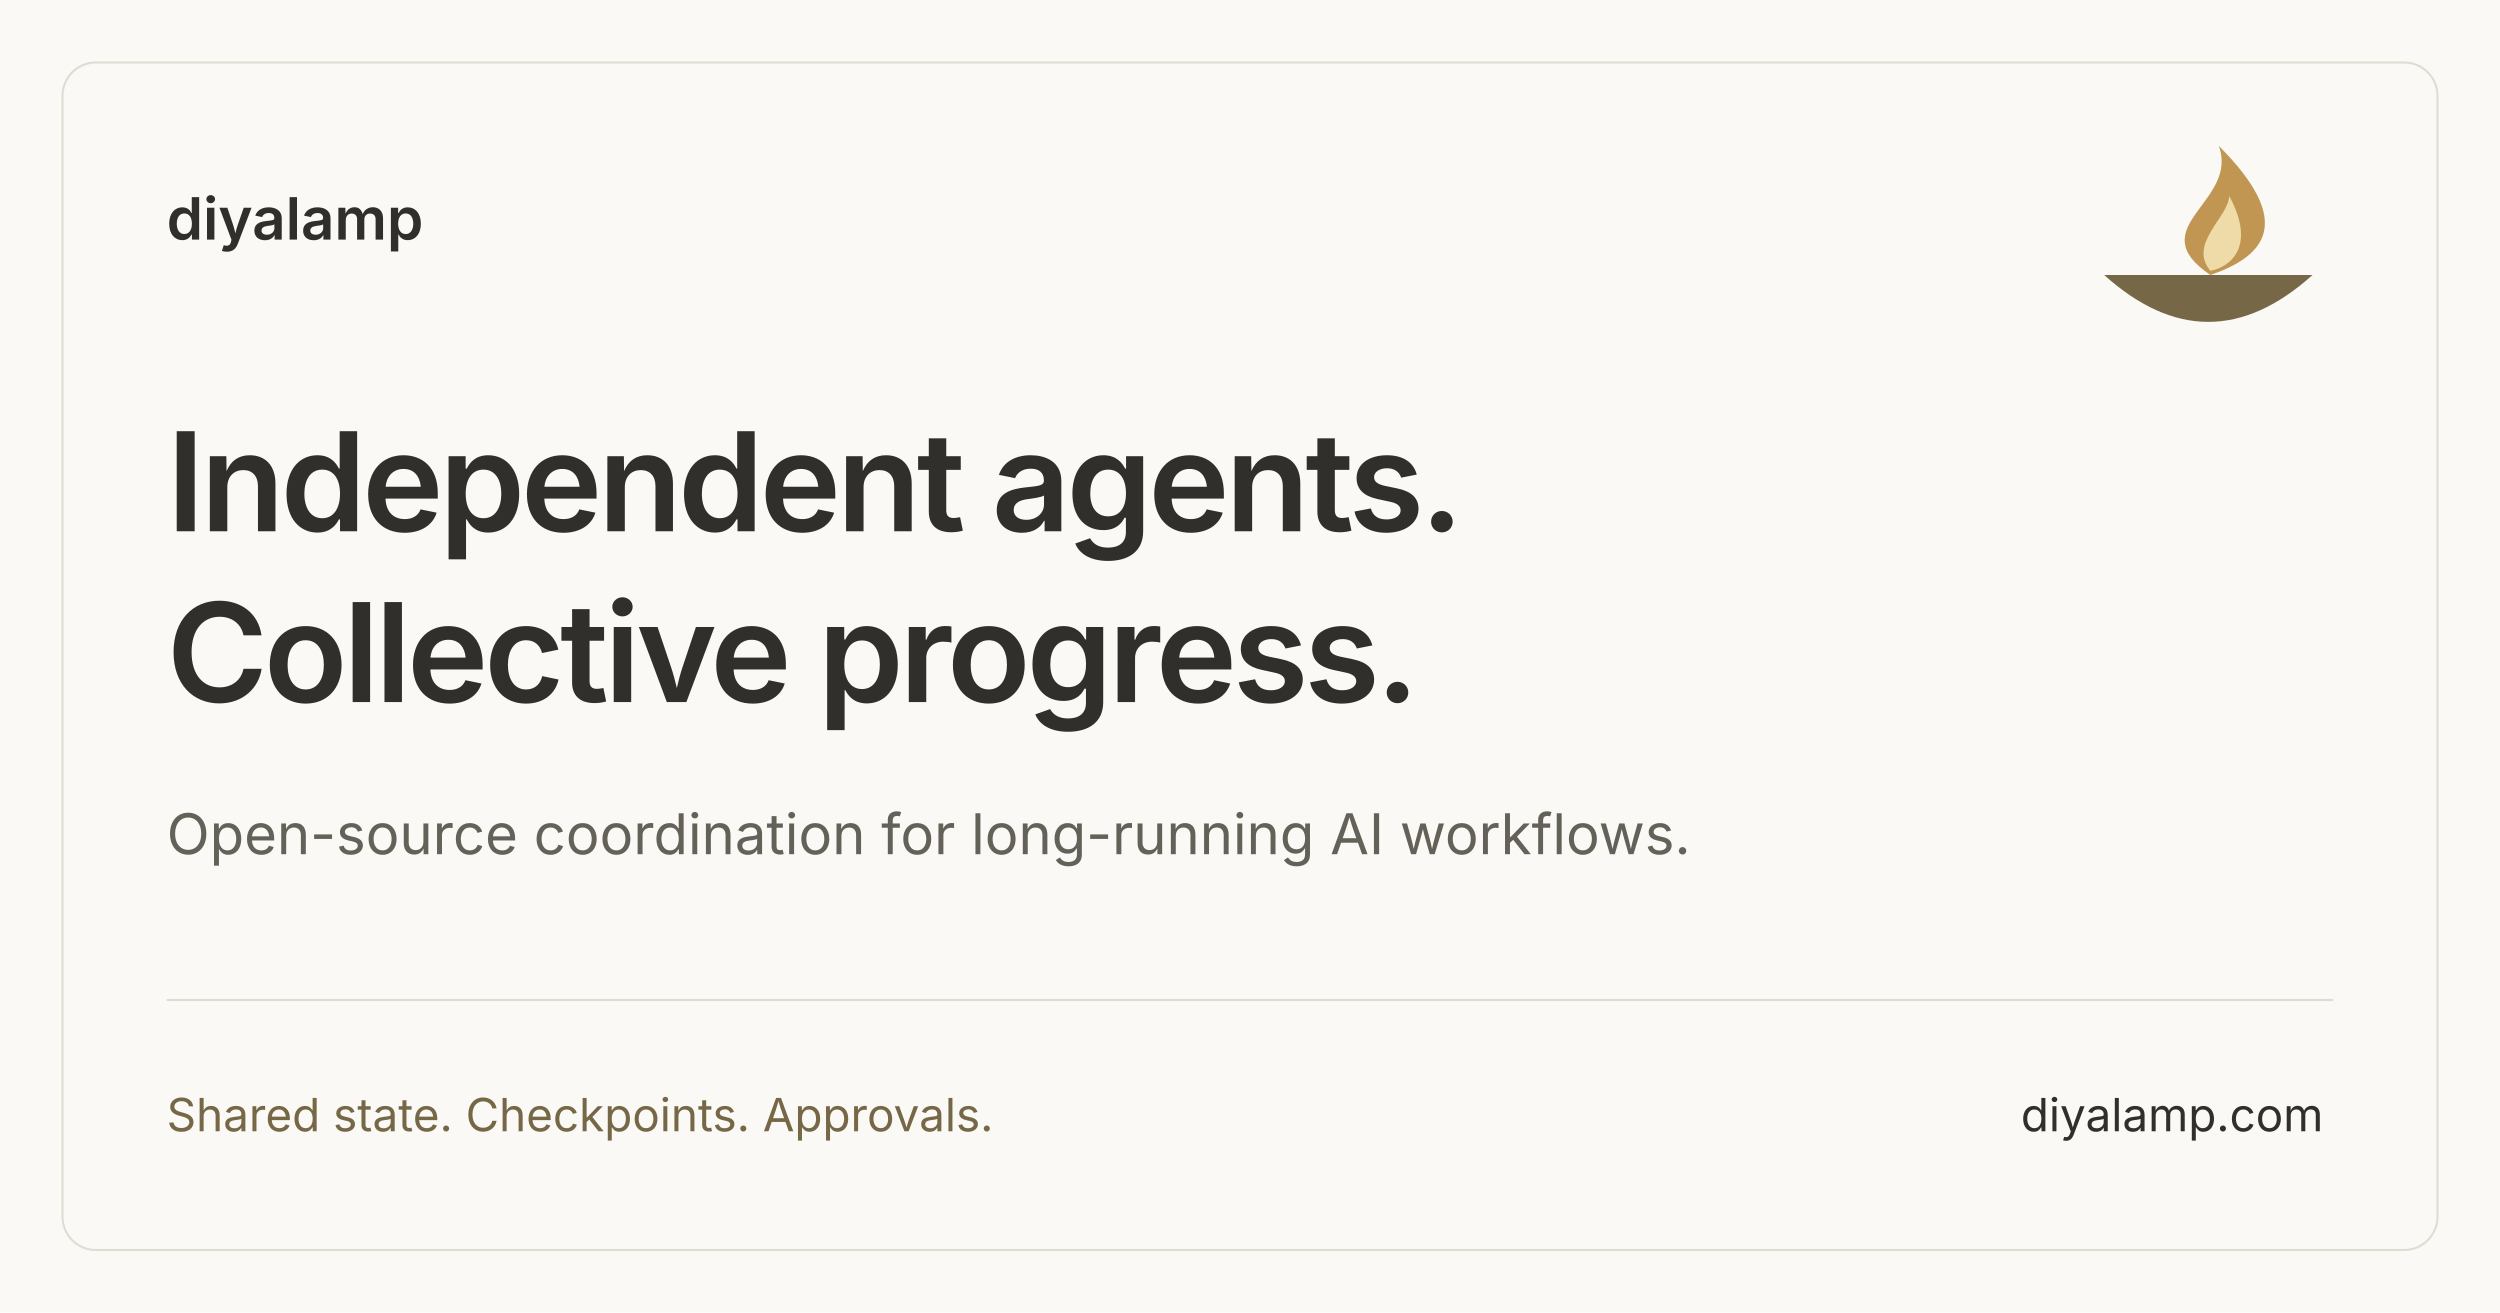
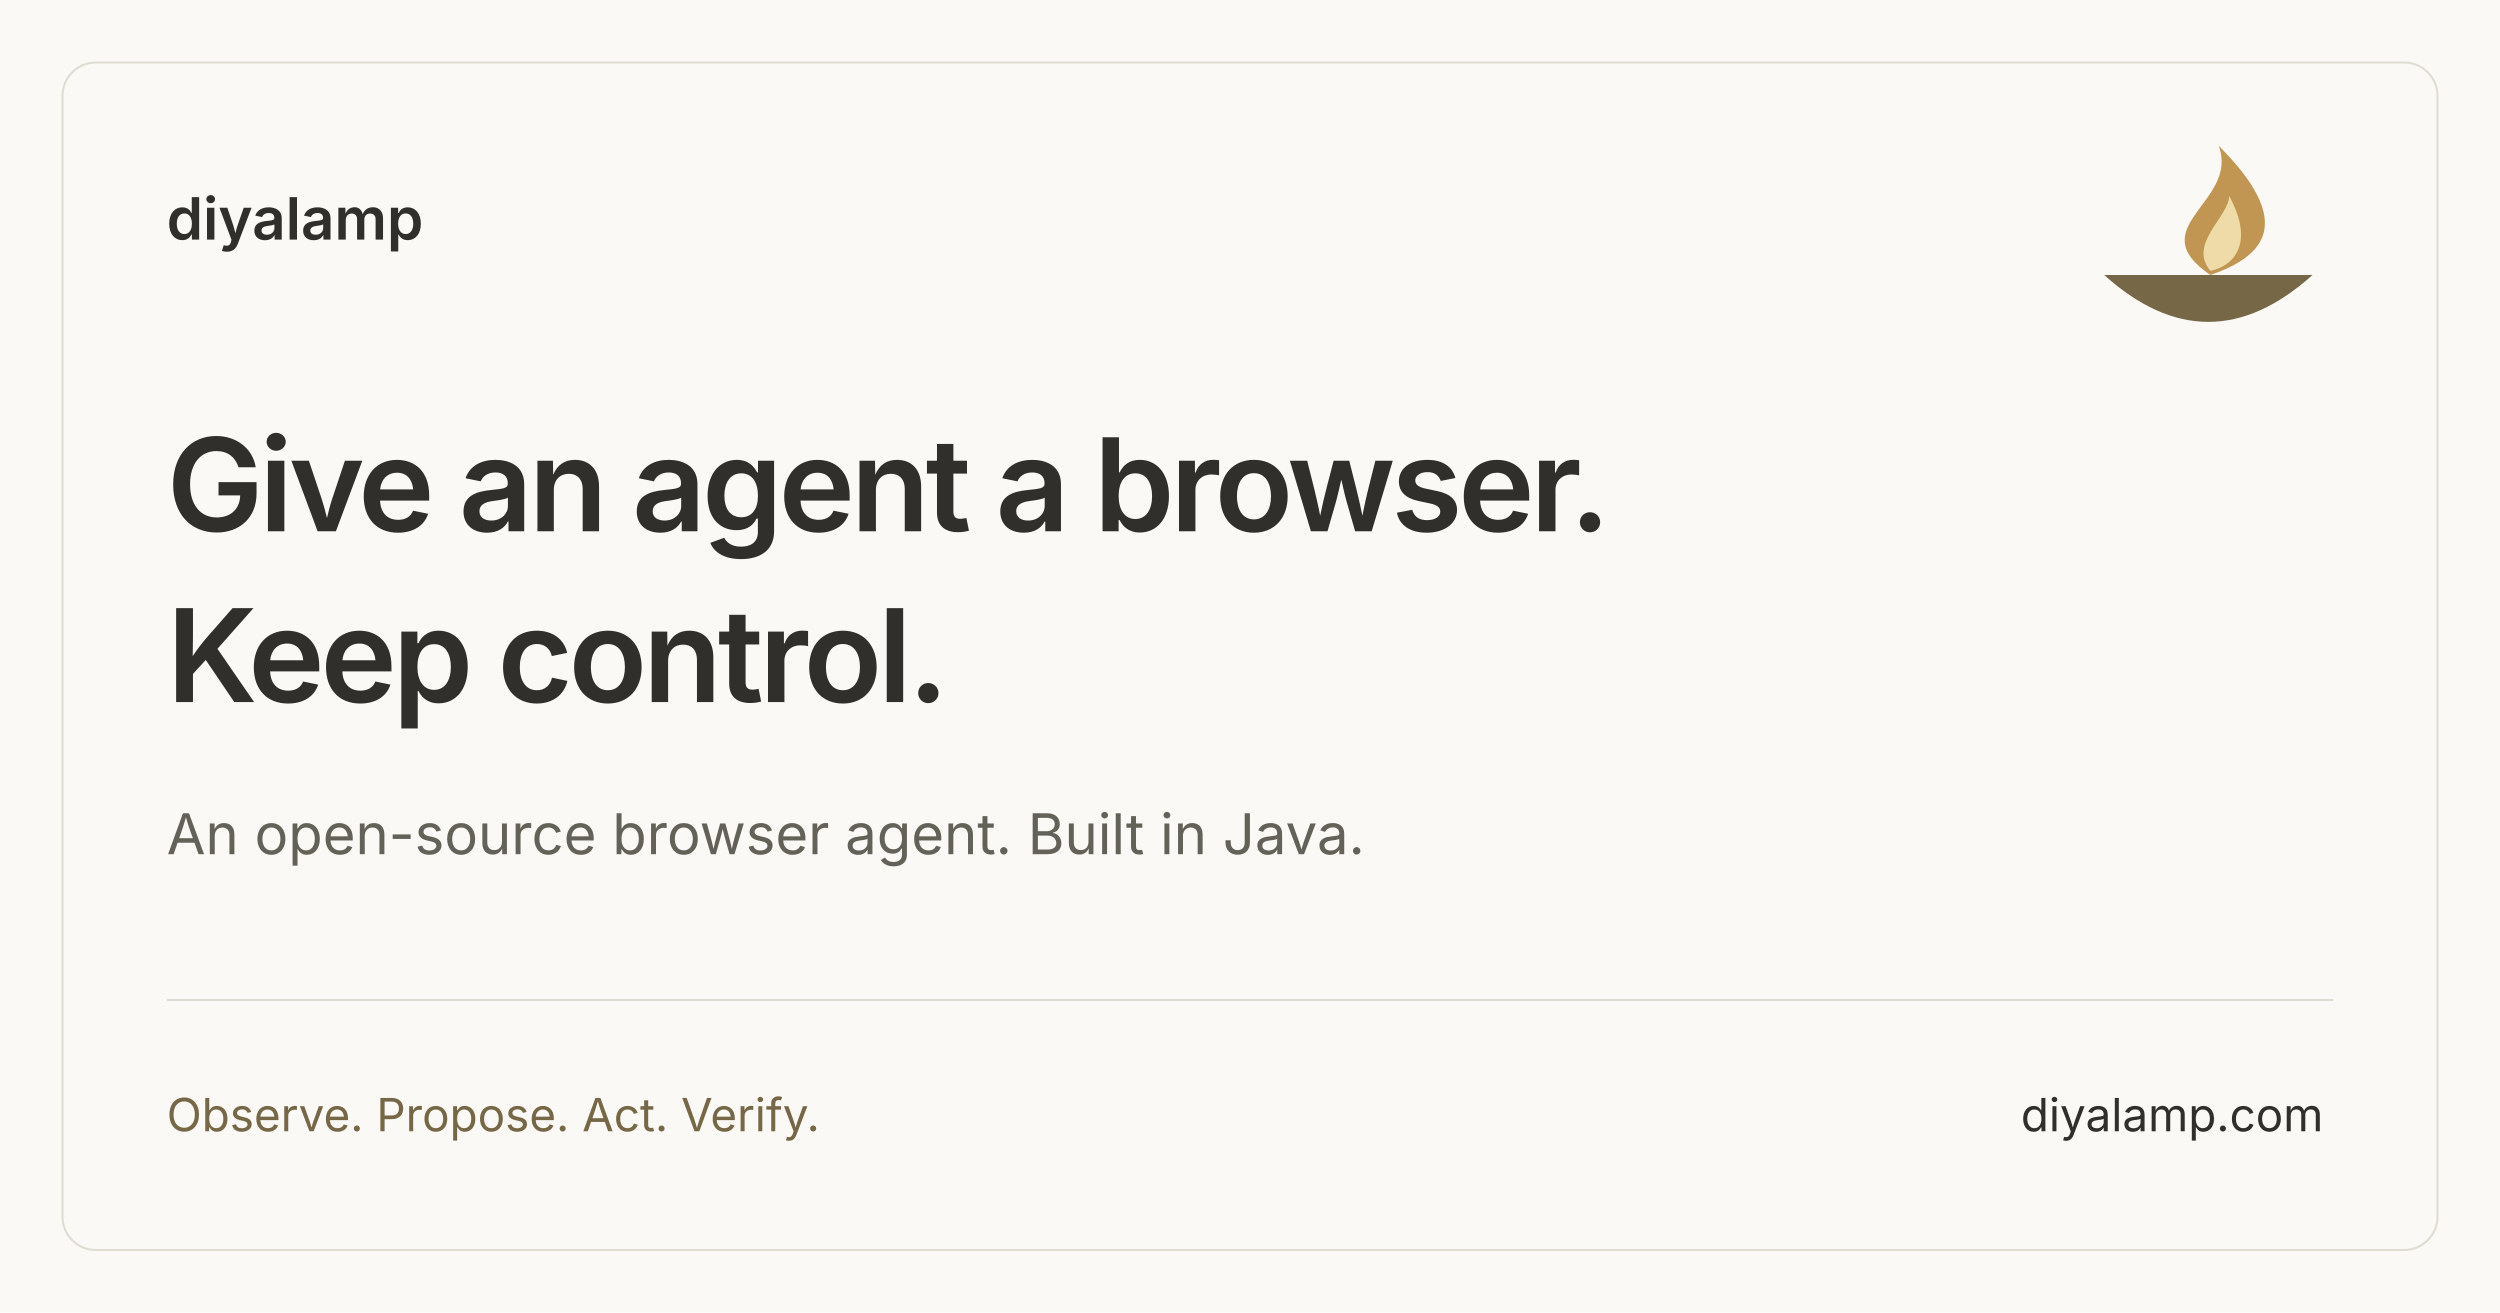
<svg xmlns="http://www.w3.org/2000/svg" width="1200" height="630" viewBox="0 0 1200 630">
  <rect width="1200" height="630" fill="#faf9f5" />
  <rect x="30" y="30" width="1140" height="570" rx="16" fill="none" stroke="#dfdcd2" />
  <g font-family="Inter, Arial, sans-serif" fill="#302f2b">
    <text x="80" y="115" font-size="28" font-weight="600">diyalamp</text>
-     <text x="80" y="255" font-size="66" font-weight="600" letter-spacing="-2">Independent agents.</text>
-     <text x="80" y="337" font-size="66" font-weight="600" letter-spacing="-2">Collective progress.</text>
-     <text x="80" y="410" font-size="27" fill="#646158">Open-source coordination for long-running AI workflows.</text>
+     <text x="80" y="255" font-size="62" font-weight="600" letter-spacing="-2">Give an agent a browser.</text>
+     <text x="80" y="337" font-size="62" font-weight="600" letter-spacing="-2">Keep control.</text>
+     <text x="80" y="410" font-size="27" fill="#646158">An open-source browser agent. Built in Java.</text>
    <path d="M80 480H1120" stroke="#dfdcd2" />
-     <text x="80" y="543" font-size="22" fill="#766747">Shared state. Checkpoints. Approvals.</text>
+     <text x="80" y="543" font-size="22" fill="#766747">Observe. Propose. Act. Verify.</text>
    <text x="970" y="543" font-size="22">diyalamp.com</text>
  </g>
  <g transform="translate(1010 70)">
    <path d="M0 62Q50 107 100 62Z" fill="#766747" />
    <path d="M51 62C17 39 65 27 55 0C92 37 77 53 51 62Z" fill="#c09652" />
    <path d="M51 60C40 47 60 34 60 24C73 48 61 58 51 60Z" fill="#efdba8" />
  </g>
</svg>
